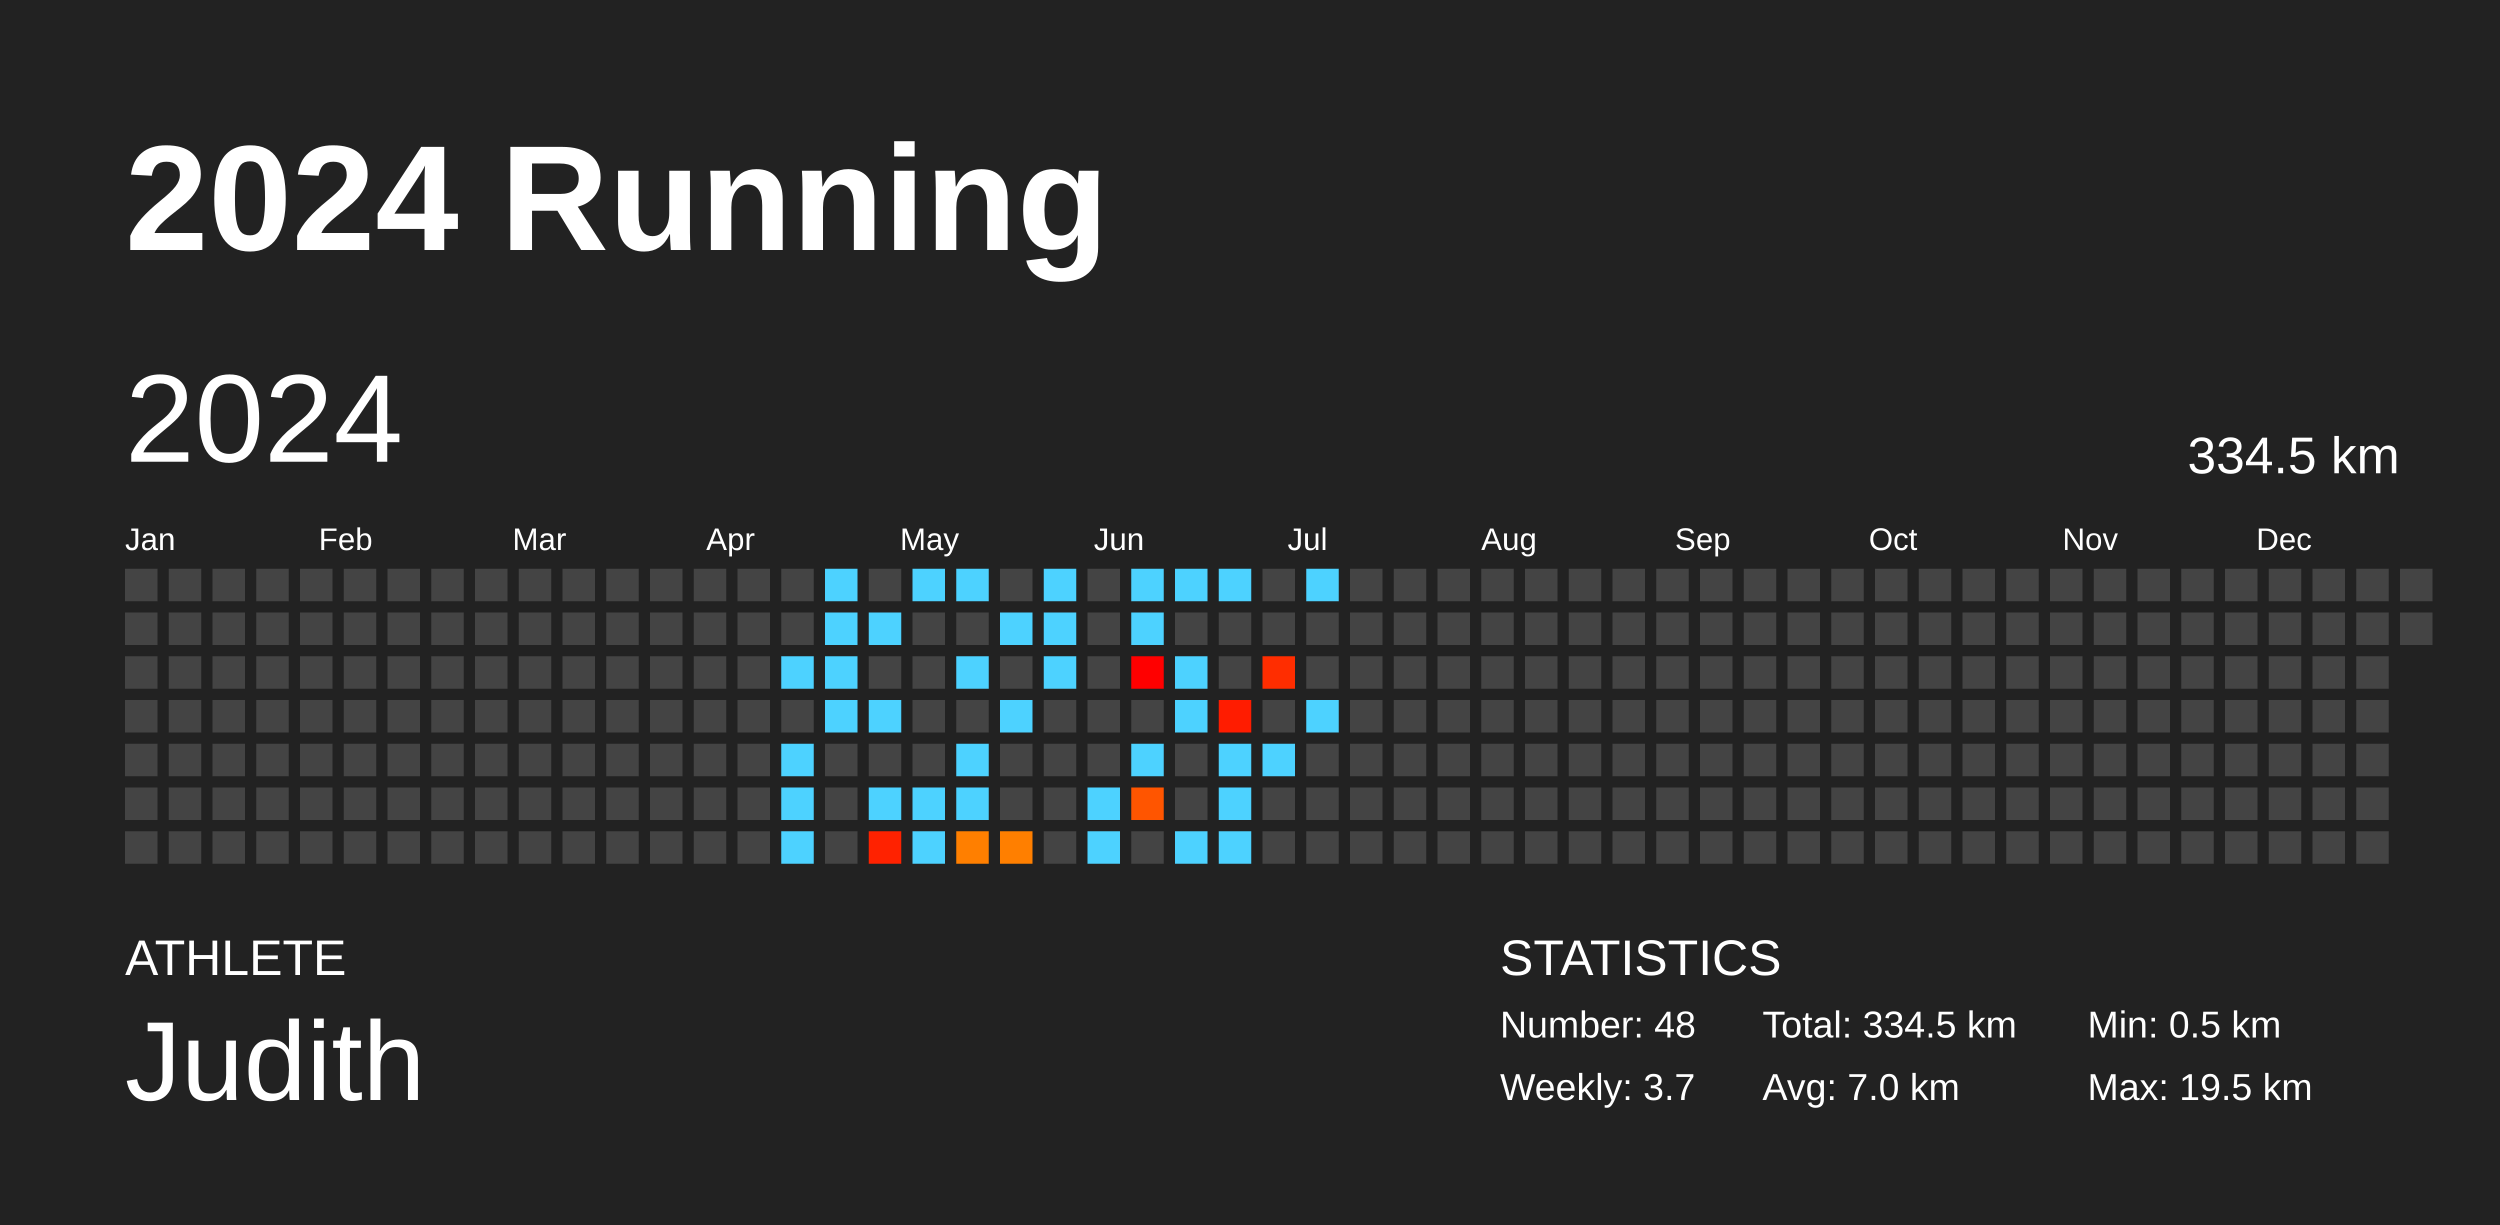
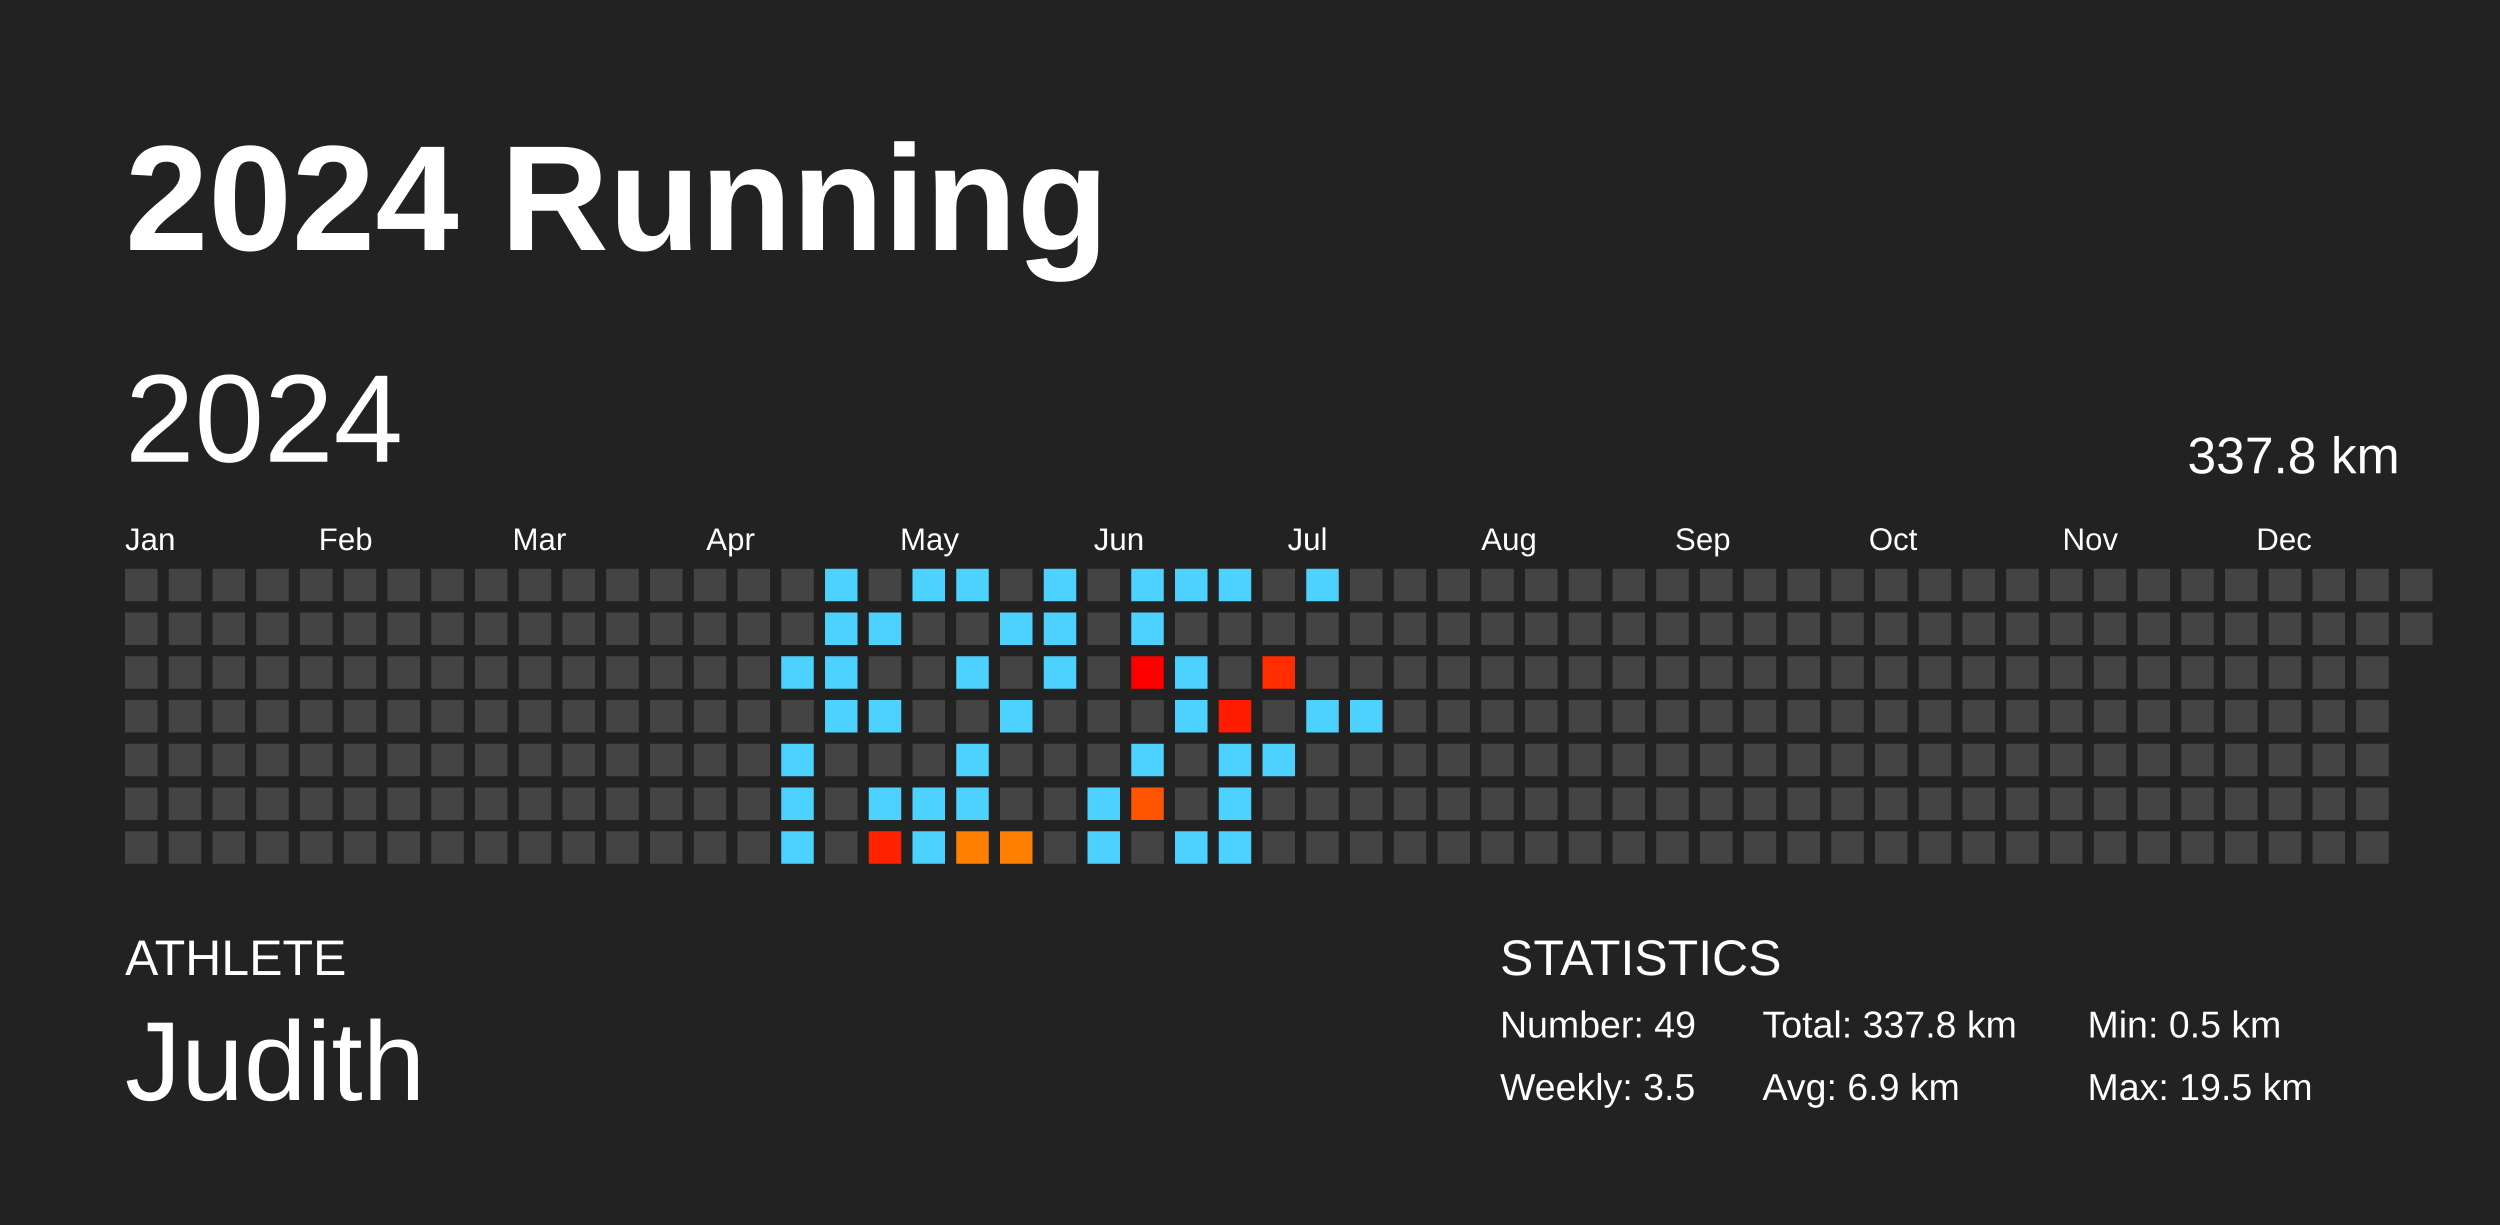
<svg xmlns="http://www.w3.org/2000/svg" baseProfile="full" height="98mm" version="1.1" viewBox="0,0,200,98" width="200mm">
  <defs />
  <rect fill="#222222" height="98" width="200" x="0" y="0" />
  <text fill="#FFFFFF" style="font-size:12px; font-family:Arial; font-weight:bold;" x="10" y="20">2024 Running</text>
  <text fill="#FFFFFF" style="font-size:4px; font-family:Arial" x="10" y="78">ATHLETE</text>
  <text fill="#FFFFFF" style="font-size:9px; font-family:Arial" x="10" y="88">Judith</text>
  <text fill="#FFFFFF" style="font-size:4px; font-family:Arial" x="120" y="78">STATISTICS</text>
-   <text fill="#FFFFFF" style="font-size:3px; font-family:Arial" x="120" y="83">Number: 48</text>
-   <text fill="#FFFFFF" style="font-size:3px; font-family:Arial" x="120" y="88">Weekly: 3.7</text>
-   <text fill="#FFFFFF" style="font-size:3px; font-family:Arial" x="141" y="83">Total: 334.5 km</text>
-   <text fill="#FFFFFF" style="font-size:3px; font-family:Arial" x="141" y="88">Avg: 7.0 km</text>
+   <text fill="#FFFFFF" style="font-size:3px; font-family:Arial" x="120" y="83">Number: 49</text>
+   <text fill="#FFFFFF" style="font-size:3px; font-family:Arial" x="120" y="88">Weekly: 3.5</text>
+   <text fill="#FFFFFF" style="font-size:3px; font-family:Arial" x="141" y="83">Total: 337.8 km</text>
+   <text fill="#FFFFFF" style="font-size:3px; font-family:Arial" x="141" y="88">Avg: 6.9 km</text>
  <text fill="#FFFFFF" style="font-size:3px; font-family:Arial" x="167" y="83">Min: 0.5 km</text>
  <text fill="#FFFFFF" style="font-size:3px; font-family:Arial" x="167" y="88">Max: 19.5 km</text>
  <text dominant-baseline="hanging" fill="#FFFFFF" style="font-size:10.0px; font-family:Arial;" x="10" y="30">2024</text>
-   <text dominant-baseline="hanging" fill="#FFFFFF" style="font-size:4.125px; font-family:Arial;" x="175" y="35">334.5 km</text>
+   <text dominant-baseline="hanging" fill="#FFFFFF" style="font-size:4.125px; font-family:Arial;" x="175" y="35">337.8 km</text>
  <text fill="#FFFFFF" style="font-size:2.5px; font-family:Arial" x="10.0" y="44">Jan</text>
  <text fill="#FFFFFF" style="font-size:2.5px; font-family:Arial" x="25.5" y="44">Feb</text>
  <text fill="#FFFFFF" style="font-size:2.5px; font-family:Arial" x="41.0" y="44">Mar</text>
  <text fill="#FFFFFF" style="font-size:2.5px; font-family:Arial" x="56.5" y="44">Apr</text>
  <text fill="#FFFFFF" style="font-size:2.5px; font-family:Arial" x="72.0" y="44">May</text>
  <text fill="#FFFFFF" style="font-size:2.5px; font-family:Arial" x="87.5" y="44">Jun</text>
  <text fill="#FFFFFF" style="font-size:2.5px; font-family:Arial" x="103.0" y="44">Jul</text>
  <text fill="#FFFFFF" style="font-size:2.5px; font-family:Arial" x="118.5" y="44">Aug</text>
  <text fill="#FFFFFF" style="font-size:2.5px; font-family:Arial" x="134.0" y="44">Sep</text>
  <text fill="#FFFFFF" style="font-size:2.5px; font-family:Arial" x="149.5" y="44">Oct</text>
  <text fill="#FFFFFF" style="font-size:2.5px; font-family:Arial" x="165.0" y="44">Nov</text>
  <text fill="#FFFFFF" style="font-size:2.5px; font-family:Arial" x="180.5" y="44">Dec</text>
  <rect fill="#444444" height="2.6" width="2.6" x="10.0" y="45.5" />
  <rect fill="#444444" height="2.6" width="2.6" x="10.0" y="49.0" />
  <rect fill="#444444" height="2.6" width="2.6" x="10.0" y="52.5" />
  <rect fill="#444444" height="2.6" width="2.6" x="10.0" y="56.0" />
  <rect fill="#444444" height="2.6" width="2.6" x="10.0" y="59.5" />
  <rect fill="#444444" height="2.6" width="2.6" x="10.0" y="63.0" />
  <rect fill="#444444" height="2.6" width="2.6" x="10.0" y="66.5" />
  <rect fill="#444444" height="2.6" width="2.6" x="13.5" y="45.5" />
  <rect fill="#444444" height="2.6" width="2.6" x="13.5" y="49.0" />
  <rect fill="#444444" height="2.6" width="2.6" x="13.5" y="52.5" />
  <rect fill="#444444" height="2.6" width="2.6" x="13.5" y="56.0" />
  <rect fill="#444444" height="2.6" width="2.6" x="13.5" y="59.5" />
  <rect fill="#444444" height="2.6" width="2.6" x="13.5" y="63.0" />
  <rect fill="#444444" height="2.6" width="2.6" x="13.5" y="66.5" />
  <rect fill="#444444" height="2.6" width="2.6" x="17.0" y="45.5" />
  <rect fill="#444444" height="2.6" width="2.6" x="17.0" y="49.0" />
  <rect fill="#444444" height="2.6" width="2.6" x="17.0" y="52.5" />
  <rect fill="#444444" height="2.6" width="2.6" x="17.0" y="56.0" />
  <rect fill="#444444" height="2.6" width="2.6" x="17.0" y="59.5" />
  <rect fill="#444444" height="2.6" width="2.6" x="17.0" y="63.0" />
  <rect fill="#444444" height="2.6" width="2.6" x="17.0" y="66.5" />
  <rect fill="#444444" height="2.6" width="2.6" x="20.5" y="45.5" />
  <rect fill="#444444" height="2.6" width="2.6" x="20.5" y="49.0" />
  <rect fill="#444444" height="2.6" width="2.6" x="20.5" y="52.5" />
  <rect fill="#444444" height="2.6" width="2.6" x="20.5" y="56.0" />
  <rect fill="#444444" height="2.6" width="2.6" x="20.5" y="59.5" />
  <rect fill="#444444" height="2.6" width="2.6" x="20.5" y="63.0" />
  <rect fill="#444444" height="2.6" width="2.6" x="20.5" y="66.5" />
  <rect fill="#444444" height="2.6" width="2.6" x="24.0" y="45.5" />
  <rect fill="#444444" height="2.6" width="2.6" x="24.0" y="49.0" />
  <rect fill="#444444" height="2.6" width="2.6" x="24.0" y="52.5" />
  <rect fill="#444444" height="2.6" width="2.6" x="24.0" y="56.0" />
  <rect fill="#444444" height="2.6" width="2.6" x="24.0" y="59.5" />
  <rect fill="#444444" height="2.6" width="2.6" x="24.0" y="63.0" />
  <rect fill="#444444" height="2.6" width="2.6" x="24.0" y="66.5" />
  <rect fill="#444444" height="2.6" width="2.6" x="27.5" y="45.5" />
  <rect fill="#444444" height="2.6" width="2.6" x="27.5" y="49.0" />
  <rect fill="#444444" height="2.6" width="2.6" x="27.5" y="52.5" />
  <rect fill="#444444" height="2.6" width="2.6" x="27.5" y="56.0" />
  <rect fill="#444444" height="2.6" width="2.6" x="27.5" y="59.5" />
  <rect fill="#444444" height="2.6" width="2.6" x="27.5" y="63.0" />
  <rect fill="#444444" height="2.6" width="2.6" x="27.5" y="66.5" />
  <rect fill="#444444" height="2.6" width="2.6" x="31.0" y="45.5" />
  <rect fill="#444444" height="2.6" width="2.6" x="31.0" y="49.0" />
  <rect fill="#444444" height="2.6" width="2.6" x="31.0" y="52.5" />
  <rect fill="#444444" height="2.6" width="2.6" x="31.0" y="56.0" />
  <rect fill="#444444" height="2.6" width="2.6" x="31.0" y="59.5" />
  <rect fill="#444444" height="2.6" width="2.6" x="31.0" y="63.0" />
  <rect fill="#444444" height="2.6" width="2.6" x="31.0" y="66.5" />
  <rect fill="#444444" height="2.6" width="2.6" x="34.5" y="45.5" />
  <rect fill="#444444" height="2.6" width="2.6" x="34.5" y="49.0" />
  <rect fill="#444444" height="2.6" width="2.6" x="34.5" y="52.5" />
  <rect fill="#444444" height="2.6" width="2.6" x="34.5" y="56.0" />
  <rect fill="#444444" height="2.6" width="2.6" x="34.5" y="59.5" />
  <rect fill="#444444" height="2.6" width="2.6" x="34.5" y="63.0" />
  <rect fill="#444444" height="2.6" width="2.6" x="34.5" y="66.5" />
  <rect fill="#444444" height="2.6" width="2.6" x="38.0" y="45.5" />
  <rect fill="#444444" height="2.6" width="2.6" x="38.0" y="49.0" />
  <rect fill="#444444" height="2.6" width="2.6" x="38.0" y="52.5" />
  <rect fill="#444444" height="2.6" width="2.6" x="38.0" y="56.0" />
  <rect fill="#444444" height="2.6" width="2.6" x="38.0" y="59.5" />
  <rect fill="#444444" height="2.6" width="2.6" x="38.0" y="63.0" />
  <rect fill="#444444" height="2.6" width="2.6" x="38.0" y="66.5" />
  <rect fill="#444444" height="2.6" width="2.6" x="41.5" y="45.5" />
  <rect fill="#444444" height="2.6" width="2.6" x="41.5" y="49.0" />
  <rect fill="#444444" height="2.6" width="2.6" x="41.5" y="52.5" />
  <rect fill="#444444" height="2.6" width="2.6" x="41.5" y="56.0" />
  <rect fill="#444444" height="2.6" width="2.6" x="41.5" y="59.5" />
  <rect fill="#444444" height="2.6" width="2.6" x="41.5" y="63.0" />
  <rect fill="#444444" height="2.6" width="2.6" x="41.5" y="66.5" />
  <rect fill="#444444" height="2.6" width="2.6" x="45.0" y="45.5" />
  <rect fill="#444444" height="2.6" width="2.6" x="45.0" y="49.0" />
  <rect fill="#444444" height="2.6" width="2.6" x="45.0" y="52.5" />
  <rect fill="#444444" height="2.6" width="2.6" x="45.0" y="56.0" />
  <rect fill="#444444" height="2.6" width="2.6" x="45.0" y="59.5" />
  <rect fill="#444444" height="2.6" width="2.6" x="45.0" y="63.0" />
  <rect fill="#444444" height="2.6" width="2.6" x="45.0" y="66.5" />
  <rect fill="#444444" height="2.6" width="2.6" x="48.5" y="45.5" />
  <rect fill="#444444" height="2.6" width="2.6" x="48.5" y="49.0" />
  <rect fill="#444444" height="2.6" width="2.6" x="48.5" y="52.5" />
  <rect fill="#444444" height="2.6" width="2.6" x="48.5" y="56.0" />
  <rect fill="#444444" height="2.6" width="2.6" x="48.5" y="59.5" />
  <rect fill="#444444" height="2.6" width="2.6" x="48.5" y="63.0" />
  <rect fill="#444444" height="2.6" width="2.6" x="48.5" y="66.5" />
  <rect fill="#444444" height="2.6" width="2.6" x="52.0" y="45.5" />
  <rect fill="#444444" height="2.6" width="2.6" x="52.0" y="49.0" />
  <rect fill="#444444" height="2.6" width="2.6" x="52.0" y="52.5" />
  <rect fill="#444444" height="2.6" width="2.6" x="52.0" y="56.0" />
  <rect fill="#444444" height="2.6" width="2.6" x="52.0" y="59.5" />
  <rect fill="#444444" height="2.6" width="2.6" x="52.0" y="63.0" />
  <rect fill="#444444" height="2.6" width="2.6" x="52.0" y="66.5" />
  <rect fill="#444444" height="2.6" width="2.6" x="55.5" y="45.5" />
  <rect fill="#444444" height="2.6" width="2.6" x="55.5" y="49.0" />
  <rect fill="#444444" height="2.6" width="2.6" x="55.5" y="52.5" />
  <rect fill="#444444" height="2.6" width="2.6" x="55.5" y="56.0" />
  <rect fill="#444444" height="2.6" width="2.6" x="55.5" y="59.5" />
  <rect fill="#444444" height="2.6" width="2.6" x="55.5" y="63.0" />
  <rect fill="#444444" height="2.6" width="2.6" x="55.5" y="66.5" />
  <rect fill="#444444" height="2.6" width="2.6" x="59.0" y="45.5" />
  <rect fill="#444444" height="2.6" width="2.6" x="59.0" y="49.0" />
  <rect fill="#444444" height="2.6" width="2.6" x="59.0" y="52.5" />
  <rect fill="#444444" height="2.6" width="2.6" x="59.0" y="56.0" />
  <rect fill="#444444" height="2.6" width="2.6" x="59.0" y="59.5" />
  <rect fill="#444444" height="2.6" width="2.6" x="59.0" y="63.0" />
  <rect fill="#444444" height="2.6" width="2.6" x="59.0" y="66.5" />
  <rect fill="#444444" height="2.6" width="2.6" x="62.5" y="45.5" />
  <rect fill="#444444" height="2.6" width="2.6" x="62.5" y="49.0" />
  <rect fill="#4dd2ff" height="2.6" width="2.6" x="62.5" y="52.5" />
  <rect fill="#444444" height="2.6" width="2.6" x="62.5" y="56.0" />
  <rect fill="#4dd2ff" height="2.6" width="2.6" x="62.5" y="59.5" />
  <rect fill="#4dd2ff" height="2.6" width="2.6" x="62.5" y="63.0" />
  <rect fill="#4dd2ff" height="2.6" width="2.6" x="62.5" y="66.5" />
  <rect fill="#4dd2ff" height="2.6" width="2.6" x="66.0" y="45.5" />
  <rect fill="#4dd2ff" height="2.6" width="2.6" x="66.0" y="49.0" />
  <rect fill="#4dd2ff" height="2.6" width="2.6" x="66.0" y="52.5" />
  <rect fill="#4dd2ff" height="2.6" width="2.6" x="66.0" y="56.0" />
  <rect fill="#444444" height="2.6" width="2.6" x="66.0" y="59.5" />
  <rect fill="#444444" height="2.6" width="2.6" x="66.0" y="63.0" />
  <rect fill="#444444" height="2.6" width="2.6" x="66.0" y="66.5" />
  <rect fill="#444444" height="2.6" width="2.6" x="69.5" y="45.5" />
  <rect fill="#4dd2ff" height="2.6" width="2.6" x="69.5" y="49.0" />
  <rect fill="#444444" height="2.6" width="2.6" x="69.5" y="52.5" />
  <rect fill="#4dd2ff" height="2.6" width="2.6" x="69.5" y="56.0" />
  <rect fill="#444444" height="2.6" width="2.6" x="69.5" y="59.5" />
  <rect fill="#4dd2ff" height="2.6" width="2.6" x="69.5" y="63.0" />
  <rect fill="#ff2200" height="2.6" width="2.6" x="69.5" y="66.5" />
  <rect fill="#4dd2ff" height="2.6" width="2.6" x="73.0" y="45.5" />
  <rect fill="#444444" height="2.6" width="2.6" x="73.0" y="49.0" />
  <rect fill="#444444" height="2.6" width="2.6" x="73.0" y="52.5" />
  <rect fill="#444444" height="2.6" width="2.6" x="73.0" y="56.0" />
  <rect fill="#444444" height="2.6" width="2.6" x="73.0" y="59.5" />
  <rect fill="#4dd2ff" height="2.6" width="2.6" x="73.0" y="63.0" />
  <rect fill="#4dd2ff" height="2.6" width="2.6" x="73.0" y="66.5" />
  <rect fill="#4dd2ff" height="2.6" width="2.6" x="76.5" y="45.5" />
  <rect fill="#444444" height="2.6" width="2.6" x="76.5" y="49.0" />
  <rect fill="#4dd2ff" height="2.6" width="2.6" x="76.5" y="52.5" />
  <rect fill="#444444" height="2.6" width="2.6" x="76.5" y="56.0" />
  <rect fill="#4dd2ff" height="2.6" width="2.6" x="76.5" y="59.5" />
  <rect fill="#4dd2ff" height="2.6" width="2.6" x="76.5" y="63.0" />
  <rect fill="#ff7f00" height="2.6" width="2.6" x="76.5" y="66.5" />
  <rect fill="#444444" height="2.6" width="2.6" x="80.0" y="45.5" />
  <rect fill="#4dd2ff" height="2.6" width="2.6" x="80.0" y="49.0" />
  <rect fill="#444444" height="2.6" width="2.6" x="80.0" y="52.5" />
  <rect fill="#4dd2ff" height="2.6" width="2.6" x="80.0" y="56.0" />
  <rect fill="#444444" height="2.6" width="2.6" x="80.0" y="59.5" />
  <rect fill="#444444" height="2.6" width="2.6" x="80.0" y="63.0" />
  <rect fill="#ff7f00" height="2.6" width="2.6" x="80.0" y="66.5" />
  <rect fill="#4dd2ff" height="2.6" width="2.6" x="83.5" y="45.5" />
  <rect fill="#4dd2ff" height="2.6" width="2.6" x="83.5" y="49.0" />
  <rect fill="#4dd2ff" height="2.6" width="2.6" x="83.5" y="52.5" />
  <rect fill="#444444" height="2.6" width="2.6" x="83.5" y="56.0" />
  <rect fill="#444444" height="2.6" width="2.6" x="83.5" y="59.5" />
  <rect fill="#444444" height="2.6" width="2.6" x="83.5" y="63.0" />
  <rect fill="#444444" height="2.6" width="2.6" x="83.5" y="66.5" />
  <rect fill="#444444" height="2.6" width="2.6" x="87.0" y="45.5" />
  <rect fill="#444444" height="2.6" width="2.6" x="87.0" y="49.0" />
  <rect fill="#444444" height="2.6" width="2.6" x="87.0" y="52.5" />
  <rect fill="#444444" height="2.6" width="2.6" x="87.0" y="56.0" />
  <rect fill="#444444" height="2.6" width="2.6" x="87.0" y="59.5" />
  <rect fill="#4dd2ff" height="2.6" width="2.6" x="87.0" y="63.0" />
  <rect fill="#4dd2ff" height="2.6" width="2.6" x="87.0" y="66.5" />
  <rect fill="#4dd2ff" height="2.6" width="2.6" x="90.5" y="45.5" />
  <rect fill="#4dd2ff" height="2.6" width="2.6" x="90.5" y="49.0" />
  <rect fill="#ff0000" height="2.6" width="2.6" x="90.5" y="52.5" />
  <rect fill="#444444" height="2.6" width="2.6" x="90.5" y="56.0" />
  <rect fill="#4dd2ff" height="2.6" width="2.6" x="90.5" y="59.5" />
  <rect fill="#ff5500" height="2.6" width="2.6" x="90.5" y="63.0" />
  <rect fill="#444444" height="2.6" width="2.6" x="90.5" y="66.5" />
  <rect fill="#4dd2ff" height="2.6" width="2.6" x="94.0" y="45.5" />
  <rect fill="#444444" height="2.6" width="2.6" x="94.0" y="49.0" />
  <rect fill="#4dd2ff" height="2.6" width="2.6" x="94.0" y="52.5" />
  <rect fill="#4dd2ff" height="2.6" width="2.6" x="94.0" y="56.0" />
  <rect fill="#444444" height="2.6" width="2.6" x="94.0" y="59.5" />
  <rect fill="#444444" height="2.6" width="2.6" x="94.0" y="63.0" />
  <rect fill="#4dd2ff" height="2.6" width="2.6" x="94.0" y="66.5" />
  <rect fill="#4dd2ff" height="2.6" width="2.6" x="97.5" y="45.5" />
  <rect fill="#444444" height="2.6" width="2.6" x="97.5" y="49.0" />
  <rect fill="#444444" height="2.6" width="2.6" x="97.5" y="52.5" />
  <rect fill="#ff1c00" height="2.6" width="2.6" x="97.5" y="56.0" />
  <rect fill="#4dd2ff" height="2.6" width="2.6" x="97.5" y="59.5" />
  <rect fill="#4dd2ff" height="2.6" width="2.6" x="97.5" y="63.0" />
  <rect fill="#4dd2ff" height="2.6" width="2.6" x="97.5" y="66.5" />
  <rect fill="#444444" height="2.6" width="2.6" x="101.0" y="45.5" />
  <rect fill="#444444" height="2.6" width="2.6" x="101.0" y="49.0" />
  <rect fill="#ff2d00" height="2.6" width="2.6" x="101.0" y="52.5" />
  <rect fill="#444444" height="2.6" width="2.6" x="101.0" y="56.0" />
  <rect fill="#4dd2ff" height="2.6" width="2.6" x="101.0" y="59.5" />
  <rect fill="#444444" height="2.6" width="2.6" x="101.0" y="63.0" />
  <rect fill="#444444" height="2.6" width="2.6" x="101.0" y="66.5" />
  <rect fill="#4dd2ff" height="2.6" width="2.6" x="104.5" y="45.5" />
  <rect fill="#444444" height="2.6" width="2.6" x="104.5" y="49.0" />
  <rect fill="#444444" height="2.6" width="2.6" x="104.5" y="52.5" />
  <rect fill="#4dd2ff" height="2.6" width="2.6" x="104.5" y="56.0" />
  <rect fill="#444444" height="2.6" width="2.6" x="104.5" y="59.5" />
  <rect fill="#444444" height="2.6" width="2.6" x="104.5" y="63.0" />
  <rect fill="#444444" height="2.6" width="2.6" x="104.5" y="66.5" />
  <rect fill="#444444" height="2.6" width="2.6" x="108.0" y="45.5" />
  <rect fill="#444444" height="2.6" width="2.6" x="108.0" y="49.0" />
  <rect fill="#444444" height="2.6" width="2.6" x="108.0" y="52.5" />
-   <rect fill="#444444" height="2.6" width="2.6" x="108.0" y="56.0" />
+   <rect fill="#4dd2ff" height="2.6" width="2.6" x="108.0" y="56.0" />
  <rect fill="#444444" height="2.6" width="2.6" x="108.0" y="59.5" />
  <rect fill="#444444" height="2.6" width="2.6" x="108.0" y="63.0" />
  <rect fill="#444444" height="2.6" width="2.6" x="108.0" y="66.5" />
  <rect fill="#444444" height="2.6" width="2.6" x="111.5" y="45.5" />
  <rect fill="#444444" height="2.6" width="2.6" x="111.5" y="49.0" />
  <rect fill="#444444" height="2.6" width="2.6" x="111.5" y="52.5" />
  <rect fill="#444444" height="2.6" width="2.6" x="111.5" y="56.0" />
  <rect fill="#444444" height="2.6" width="2.6" x="111.5" y="59.5" />
  <rect fill="#444444" height="2.6" width="2.6" x="111.5" y="63.0" />
  <rect fill="#444444" height="2.6" width="2.6" x="111.5" y="66.5" />
  <rect fill="#444444" height="2.6" width="2.6" x="115.0" y="45.5" />
  <rect fill="#444444" height="2.6" width="2.6" x="115.0" y="49.0" />
  <rect fill="#444444" height="2.6" width="2.6" x="115.0" y="52.5" />
  <rect fill="#444444" height="2.6" width="2.6" x="115.0" y="56.0" />
  <rect fill="#444444" height="2.6" width="2.6" x="115.0" y="59.5" />
  <rect fill="#444444" height="2.6" width="2.6" x="115.0" y="63.0" />
  <rect fill="#444444" height="2.6" width="2.6" x="115.0" y="66.5" />
  <rect fill="#444444" height="2.6" width="2.6" x="118.5" y="45.5" />
  <rect fill="#444444" height="2.6" width="2.6" x="118.5" y="49.0" />
  <rect fill="#444444" height="2.6" width="2.6" x="118.5" y="52.5" />
  <rect fill="#444444" height="2.6" width="2.6" x="118.5" y="56.0" />
  <rect fill="#444444" height="2.6" width="2.6" x="118.5" y="59.5" />
  <rect fill="#444444" height="2.6" width="2.6" x="118.5" y="63.0" />
  <rect fill="#444444" height="2.6" width="2.6" x="118.5" y="66.5" />
  <rect fill="#444444" height="2.6" width="2.6" x="122.0" y="45.5" />
  <rect fill="#444444" height="2.6" width="2.6" x="122.0" y="49.0" />
  <rect fill="#444444" height="2.6" width="2.6" x="122.0" y="52.5" />
  <rect fill="#444444" height="2.6" width="2.6" x="122.0" y="56.0" />
  <rect fill="#444444" height="2.6" width="2.6" x="122.0" y="59.5" />
  <rect fill="#444444" height="2.6" width="2.6" x="122.0" y="63.0" />
  <rect fill="#444444" height="2.6" width="2.6" x="122.0" y="66.5" />
  <rect fill="#444444" height="2.6" width="2.6" x="125.5" y="45.5" />
  <rect fill="#444444" height="2.6" width="2.6" x="125.5" y="49.0" />
  <rect fill="#444444" height="2.6" width="2.6" x="125.5" y="52.5" />
  <rect fill="#444444" height="2.6" width="2.6" x="125.5" y="56.0" />
  <rect fill="#444444" height="2.6" width="2.6" x="125.5" y="59.5" />
  <rect fill="#444444" height="2.6" width="2.6" x="125.5" y="63.0" />
  <rect fill="#444444" height="2.6" width="2.6" x="125.5" y="66.5" />
  <rect fill="#444444" height="2.6" width="2.6" x="129.0" y="45.5" />
  <rect fill="#444444" height="2.6" width="2.6" x="129.0" y="49.0" />
  <rect fill="#444444" height="2.6" width="2.6" x="129.0" y="52.5" />
  <rect fill="#444444" height="2.6" width="2.6" x="129.0" y="56.0" />
  <rect fill="#444444" height="2.6" width="2.6" x="129.0" y="59.5" />
  <rect fill="#444444" height="2.6" width="2.6" x="129.0" y="63.0" />
  <rect fill="#444444" height="2.6" width="2.6" x="129.0" y="66.5" />
  <rect fill="#444444" height="2.6" width="2.6" x="132.5" y="45.5" />
  <rect fill="#444444" height="2.6" width="2.6" x="132.5" y="49.0" />
  <rect fill="#444444" height="2.6" width="2.6" x="132.5" y="52.5" />
  <rect fill="#444444" height="2.6" width="2.6" x="132.5" y="56.0" />
  <rect fill="#444444" height="2.6" width="2.6" x="132.5" y="59.5" />
  <rect fill="#444444" height="2.6" width="2.6" x="132.5" y="63.0" />
  <rect fill="#444444" height="2.6" width="2.6" x="132.5" y="66.5" />
  <rect fill="#444444" height="2.6" width="2.6" x="136.0" y="45.5" />
  <rect fill="#444444" height="2.6" width="2.6" x="136.0" y="49.0" />
  <rect fill="#444444" height="2.6" width="2.6" x="136.0" y="52.5" />
  <rect fill="#444444" height="2.6" width="2.6" x="136.0" y="56.0" />
  <rect fill="#444444" height="2.6" width="2.6" x="136.0" y="59.5" />
  <rect fill="#444444" height="2.6" width="2.6" x="136.0" y="63.0" />
  <rect fill="#444444" height="2.6" width="2.6" x="136.0" y="66.5" />
  <rect fill="#444444" height="2.6" width="2.6" x="139.5" y="45.5" />
  <rect fill="#444444" height="2.6" width="2.6" x="139.5" y="49.0" />
  <rect fill="#444444" height="2.6" width="2.6" x="139.5" y="52.5" />
  <rect fill="#444444" height="2.6" width="2.6" x="139.5" y="56.0" />
  <rect fill="#444444" height="2.6" width="2.6" x="139.5" y="59.5" />
  <rect fill="#444444" height="2.6" width="2.6" x="139.5" y="63.0" />
  <rect fill="#444444" height="2.6" width="2.6" x="139.5" y="66.5" />
  <rect fill="#444444" height="2.6" width="2.6" x="143.0" y="45.5" />
  <rect fill="#444444" height="2.6" width="2.6" x="143.0" y="49.0" />
  <rect fill="#444444" height="2.6" width="2.6" x="143.0" y="52.5" />
  <rect fill="#444444" height="2.6" width="2.6" x="143.0" y="56.0" />
  <rect fill="#444444" height="2.6" width="2.6" x="143.0" y="59.5" />
  <rect fill="#444444" height="2.6" width="2.6" x="143.0" y="63.0" />
  <rect fill="#444444" height="2.6" width="2.6" x="143.0" y="66.5" />
  <rect fill="#444444" height="2.6" width="2.6" x="146.5" y="45.5" />
  <rect fill="#444444" height="2.6" width="2.6" x="146.5" y="49.0" />
  <rect fill="#444444" height="2.6" width="2.6" x="146.5" y="52.5" />
  <rect fill="#444444" height="2.6" width="2.6" x="146.5" y="56.0" />
  <rect fill="#444444" height="2.6" width="2.6" x="146.5" y="59.5" />
  <rect fill="#444444" height="2.6" width="2.6" x="146.5" y="63.0" />
  <rect fill="#444444" height="2.6" width="2.6" x="146.5" y="66.5" />
  <rect fill="#444444" height="2.6" width="2.6" x="150.0" y="45.5" />
  <rect fill="#444444" height="2.6" width="2.6" x="150.0" y="49.0" />
  <rect fill="#444444" height="2.6" width="2.6" x="150.0" y="52.5" />
  <rect fill="#444444" height="2.6" width="2.6" x="150.0" y="56.0" />
  <rect fill="#444444" height="2.6" width="2.6" x="150.0" y="59.5" />
  <rect fill="#444444" height="2.6" width="2.6" x="150.0" y="63.0" />
  <rect fill="#444444" height="2.6" width="2.6" x="150.0" y="66.5" />
  <rect fill="#444444" height="2.6" width="2.6" x="153.5" y="45.5" />
  <rect fill="#444444" height="2.6" width="2.6" x="153.5" y="49.0" />
  <rect fill="#444444" height="2.6" width="2.6" x="153.5" y="52.5" />
  <rect fill="#444444" height="2.6" width="2.6" x="153.5" y="56.0" />
  <rect fill="#444444" height="2.6" width="2.6" x="153.5" y="59.5" />
  <rect fill="#444444" height="2.6" width="2.6" x="153.5" y="63.0" />
  <rect fill="#444444" height="2.6" width="2.6" x="153.5" y="66.5" />
  <rect fill="#444444" height="2.6" width="2.6" x="157.0" y="45.5" />
  <rect fill="#444444" height="2.6" width="2.6" x="157.0" y="49.0" />
  <rect fill="#444444" height="2.6" width="2.6" x="157.0" y="52.5" />
  <rect fill="#444444" height="2.6" width="2.6" x="157.0" y="56.0" />
  <rect fill="#444444" height="2.6" width="2.6" x="157.0" y="59.5" />
  <rect fill="#444444" height="2.6" width="2.6" x="157.0" y="63.0" />
  <rect fill="#444444" height="2.6" width="2.6" x="157.0" y="66.5" />
  <rect fill="#444444" height="2.6" width="2.6" x="160.5" y="45.5" />
  <rect fill="#444444" height="2.6" width="2.6" x="160.5" y="49.0" />
  <rect fill="#444444" height="2.6" width="2.6" x="160.5" y="52.5" />
  <rect fill="#444444" height="2.6" width="2.6" x="160.5" y="56.0" />
  <rect fill="#444444" height="2.6" width="2.6" x="160.5" y="59.5" />
  <rect fill="#444444" height="2.6" width="2.6" x="160.5" y="63.0" />
  <rect fill="#444444" height="2.6" width="2.6" x="160.5" y="66.5" />
  <rect fill="#444444" height="2.6" width="2.6" x="164.0" y="45.5" />
  <rect fill="#444444" height="2.6" width="2.6" x="164.0" y="49.0" />
  <rect fill="#444444" height="2.6" width="2.6" x="164.0" y="52.5" />
  <rect fill="#444444" height="2.6" width="2.6" x="164.0" y="56.0" />
  <rect fill="#444444" height="2.6" width="2.6" x="164.0" y="59.5" />
  <rect fill="#444444" height="2.6" width="2.6" x="164.0" y="63.0" />
  <rect fill="#444444" height="2.6" width="2.6" x="164.0" y="66.5" />
  <rect fill="#444444" height="2.6" width="2.6" x="167.5" y="45.5" />
  <rect fill="#444444" height="2.6" width="2.6" x="167.5" y="49.0" />
  <rect fill="#444444" height="2.6" width="2.6" x="167.5" y="52.5" />
  <rect fill="#444444" height="2.6" width="2.6" x="167.5" y="56.0" />
  <rect fill="#444444" height="2.6" width="2.6" x="167.5" y="59.5" />
  <rect fill="#444444" height="2.6" width="2.6" x="167.5" y="63.0" />
  <rect fill="#444444" height="2.6" width="2.6" x="167.5" y="66.5" />
  <rect fill="#444444" height="2.6" width="2.6" x="171.0" y="45.5" />
  <rect fill="#444444" height="2.6" width="2.6" x="171.0" y="49.0" />
  <rect fill="#444444" height="2.6" width="2.6" x="171.0" y="52.5" />
  <rect fill="#444444" height="2.6" width="2.6" x="171.0" y="56.0" />
  <rect fill="#444444" height="2.6" width="2.6" x="171.0" y="59.5" />
  <rect fill="#444444" height="2.6" width="2.6" x="171.0" y="63.0" />
  <rect fill="#444444" height="2.6" width="2.6" x="171.0" y="66.5" />
  <rect fill="#444444" height="2.6" width="2.6" x="174.5" y="45.5" />
  <rect fill="#444444" height="2.6" width="2.6" x="174.5" y="49.0" />
  <rect fill="#444444" height="2.6" width="2.6" x="174.5" y="52.5" />
  <rect fill="#444444" height="2.6" width="2.6" x="174.5" y="56.0" />
  <rect fill="#444444" height="2.6" width="2.6" x="174.5" y="59.5" />
  <rect fill="#444444" height="2.6" width="2.6" x="174.5" y="63.0" />
  <rect fill="#444444" height="2.6" width="2.6" x="174.5" y="66.5" />
  <rect fill="#444444" height="2.6" width="2.6" x="178.0" y="45.5" />
  <rect fill="#444444" height="2.6" width="2.6" x="178.0" y="49.0" />
  <rect fill="#444444" height="2.6" width="2.6" x="178.0" y="52.5" />
  <rect fill="#444444" height="2.6" width="2.6" x="178.0" y="56.0" />
  <rect fill="#444444" height="2.6" width="2.6" x="178.0" y="59.5" />
  <rect fill="#444444" height="2.6" width="2.6" x="178.0" y="63.0" />
  <rect fill="#444444" height="2.6" width="2.6" x="178.0" y="66.5" />
  <rect fill="#444444" height="2.6" width="2.6" x="181.5" y="45.5" />
  <rect fill="#444444" height="2.6" width="2.6" x="181.5" y="49.0" />
  <rect fill="#444444" height="2.6" width="2.6" x="181.5" y="52.5" />
  <rect fill="#444444" height="2.6" width="2.6" x="181.5" y="56.0" />
  <rect fill="#444444" height="2.6" width="2.6" x="181.5" y="59.5" />
  <rect fill="#444444" height="2.6" width="2.6" x="181.5" y="63.0" />
  <rect fill="#444444" height="2.6" width="2.6" x="181.5" y="66.5" />
  <rect fill="#444444" height="2.6" width="2.6" x="185.0" y="45.5" />
  <rect fill="#444444" height="2.6" width="2.6" x="185.0" y="49.0" />
  <rect fill="#444444" height="2.6" width="2.6" x="185.0" y="52.5" />
  <rect fill="#444444" height="2.6" width="2.6" x="185.0" y="56.0" />
  <rect fill="#444444" height="2.6" width="2.6" x="185.0" y="59.5" />
  <rect fill="#444444" height="2.6" width="2.6" x="185.0" y="63.0" />
  <rect fill="#444444" height="2.6" width="2.6" x="185.0" y="66.5" />
  <rect fill="#444444" height="2.6" width="2.6" x="188.5" y="45.5" />
  <rect fill="#444444" height="2.6" width="2.6" x="188.5" y="49.0" />
  <rect fill="#444444" height="2.6" width="2.6" x="188.5" y="52.5" />
  <rect fill="#444444" height="2.6" width="2.6" x="188.5" y="56.0" />
  <rect fill="#444444" height="2.6" width="2.6" x="188.5" y="59.5" />
  <rect fill="#444444" height="2.6" width="2.6" x="188.5" y="63.0" />
  <rect fill="#444444" height="2.6" width="2.6" x="188.5" y="66.5" />
  <rect fill="#444444" height="2.6" width="2.6" x="192.0" y="45.5" />
  <rect fill="#444444" height="2.6" width="2.6" x="192.0" y="49.0" />
</svg>
